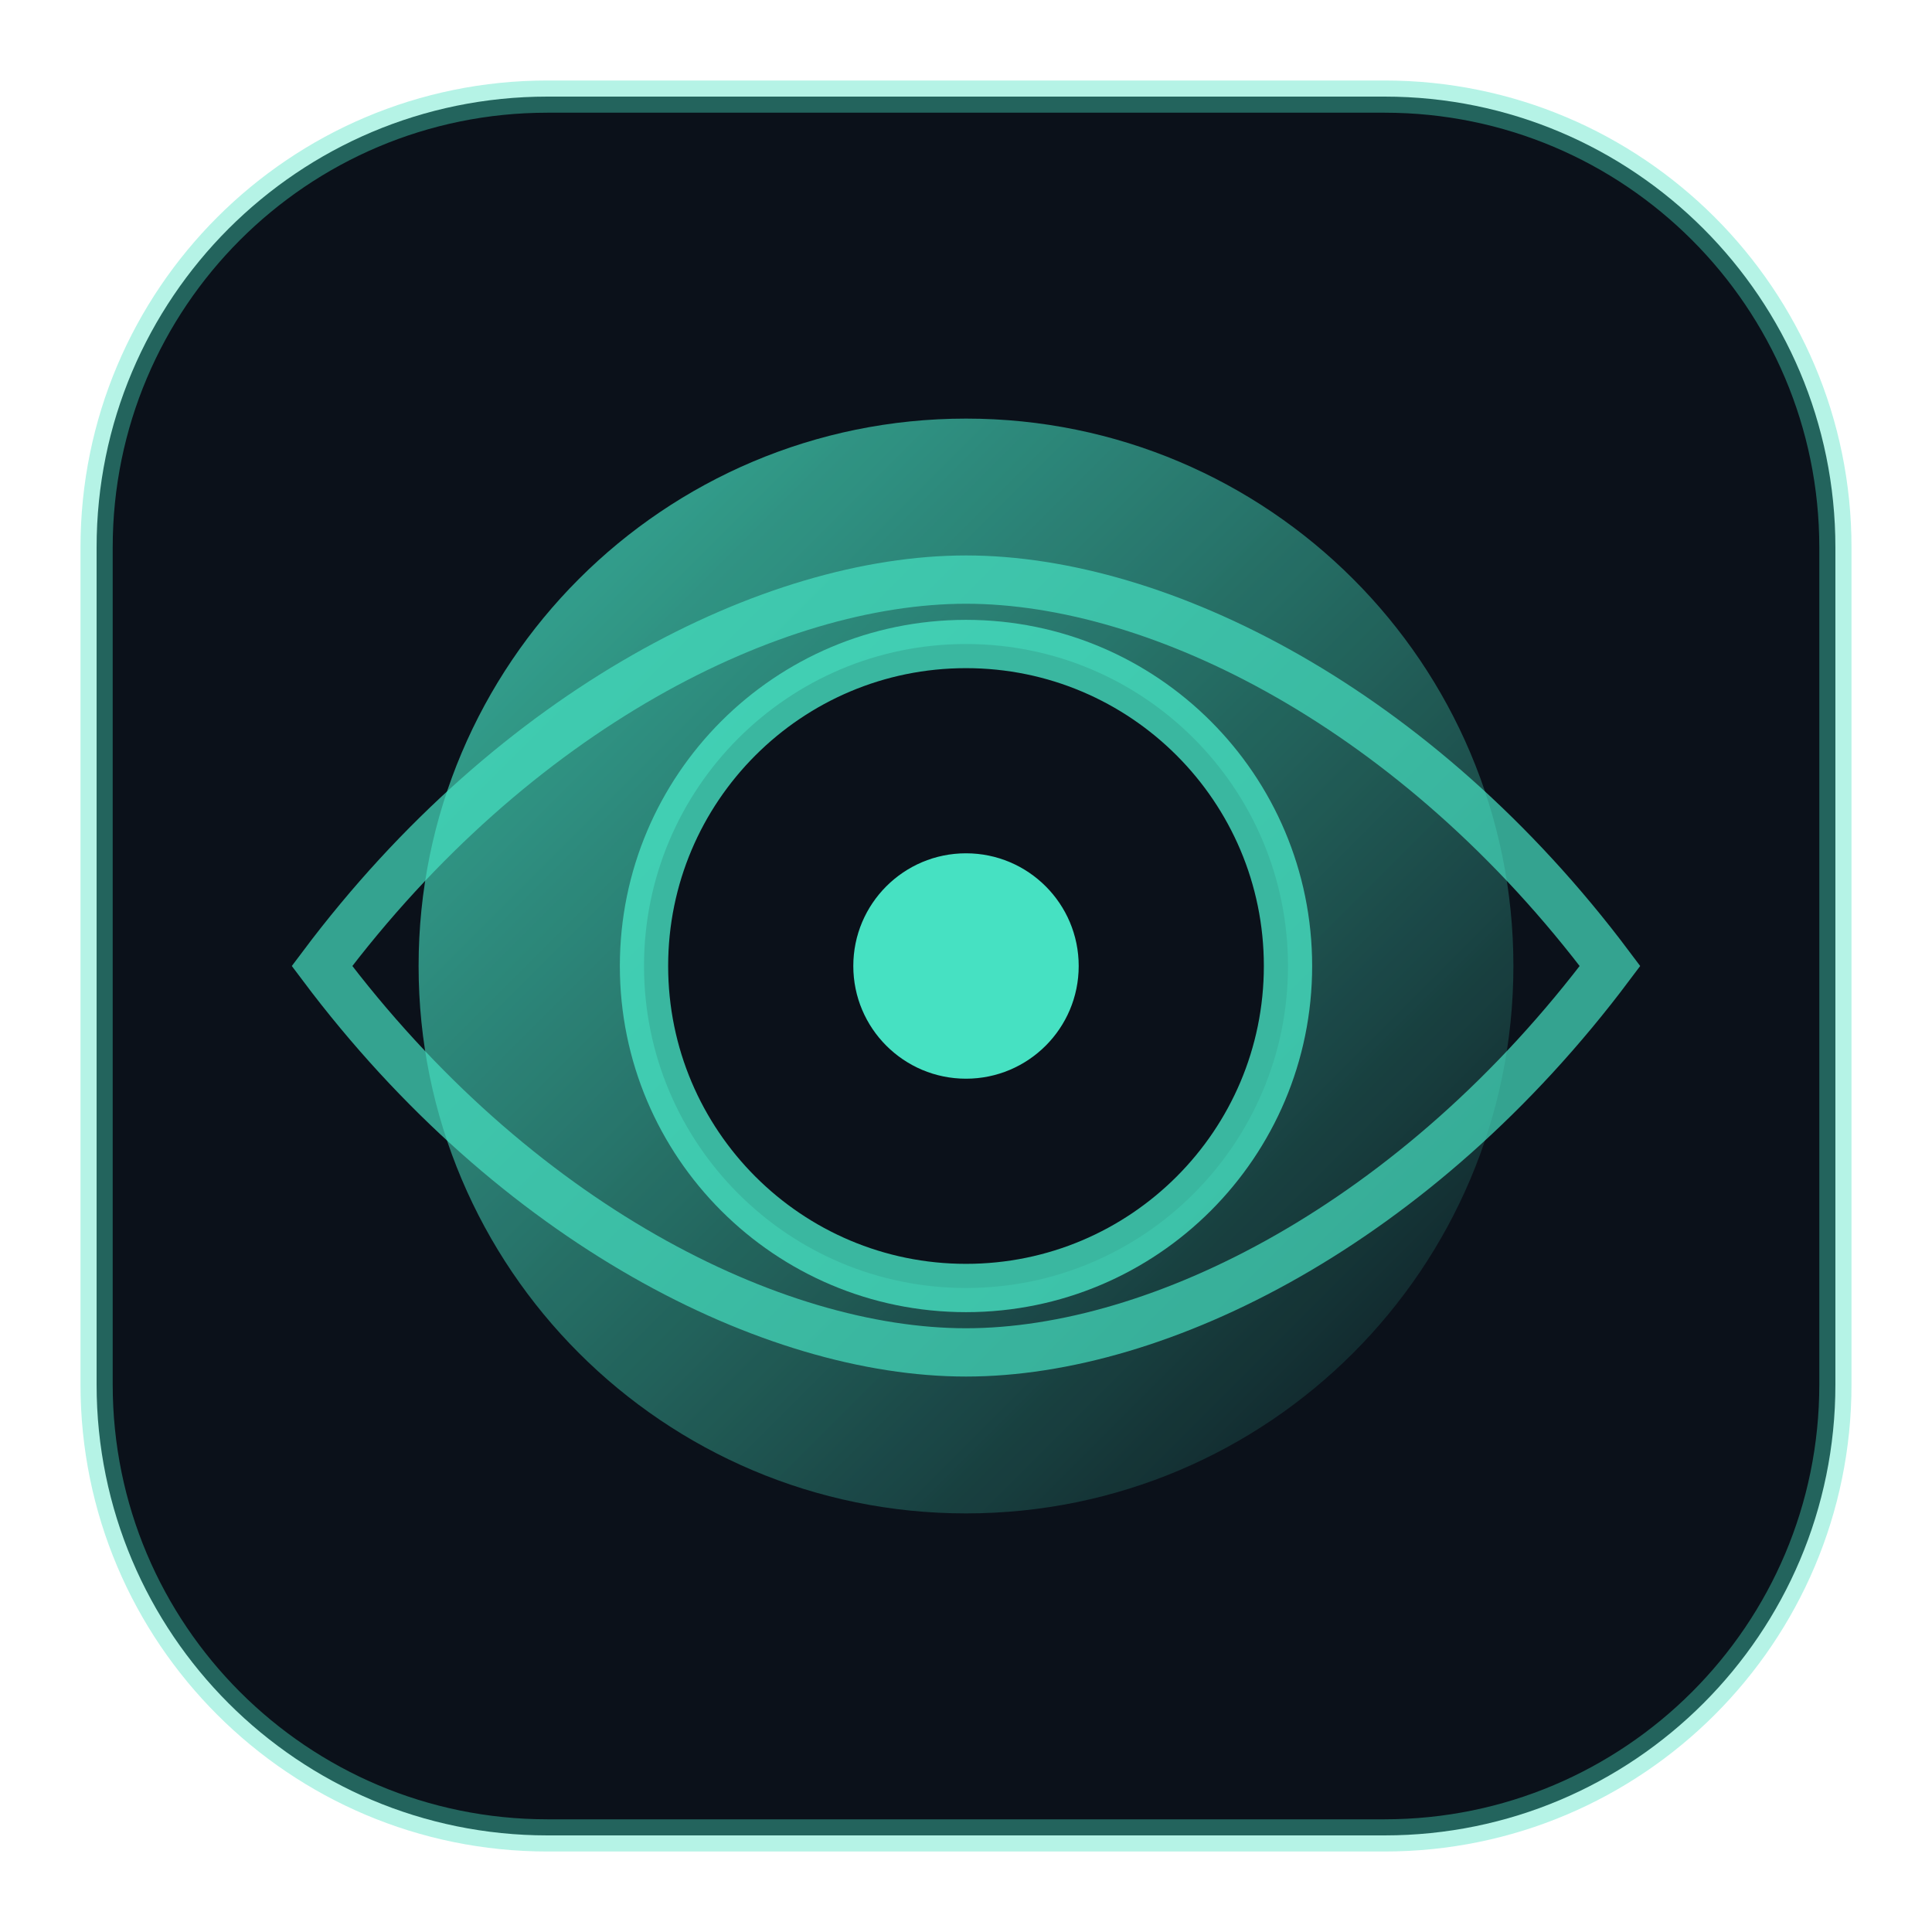
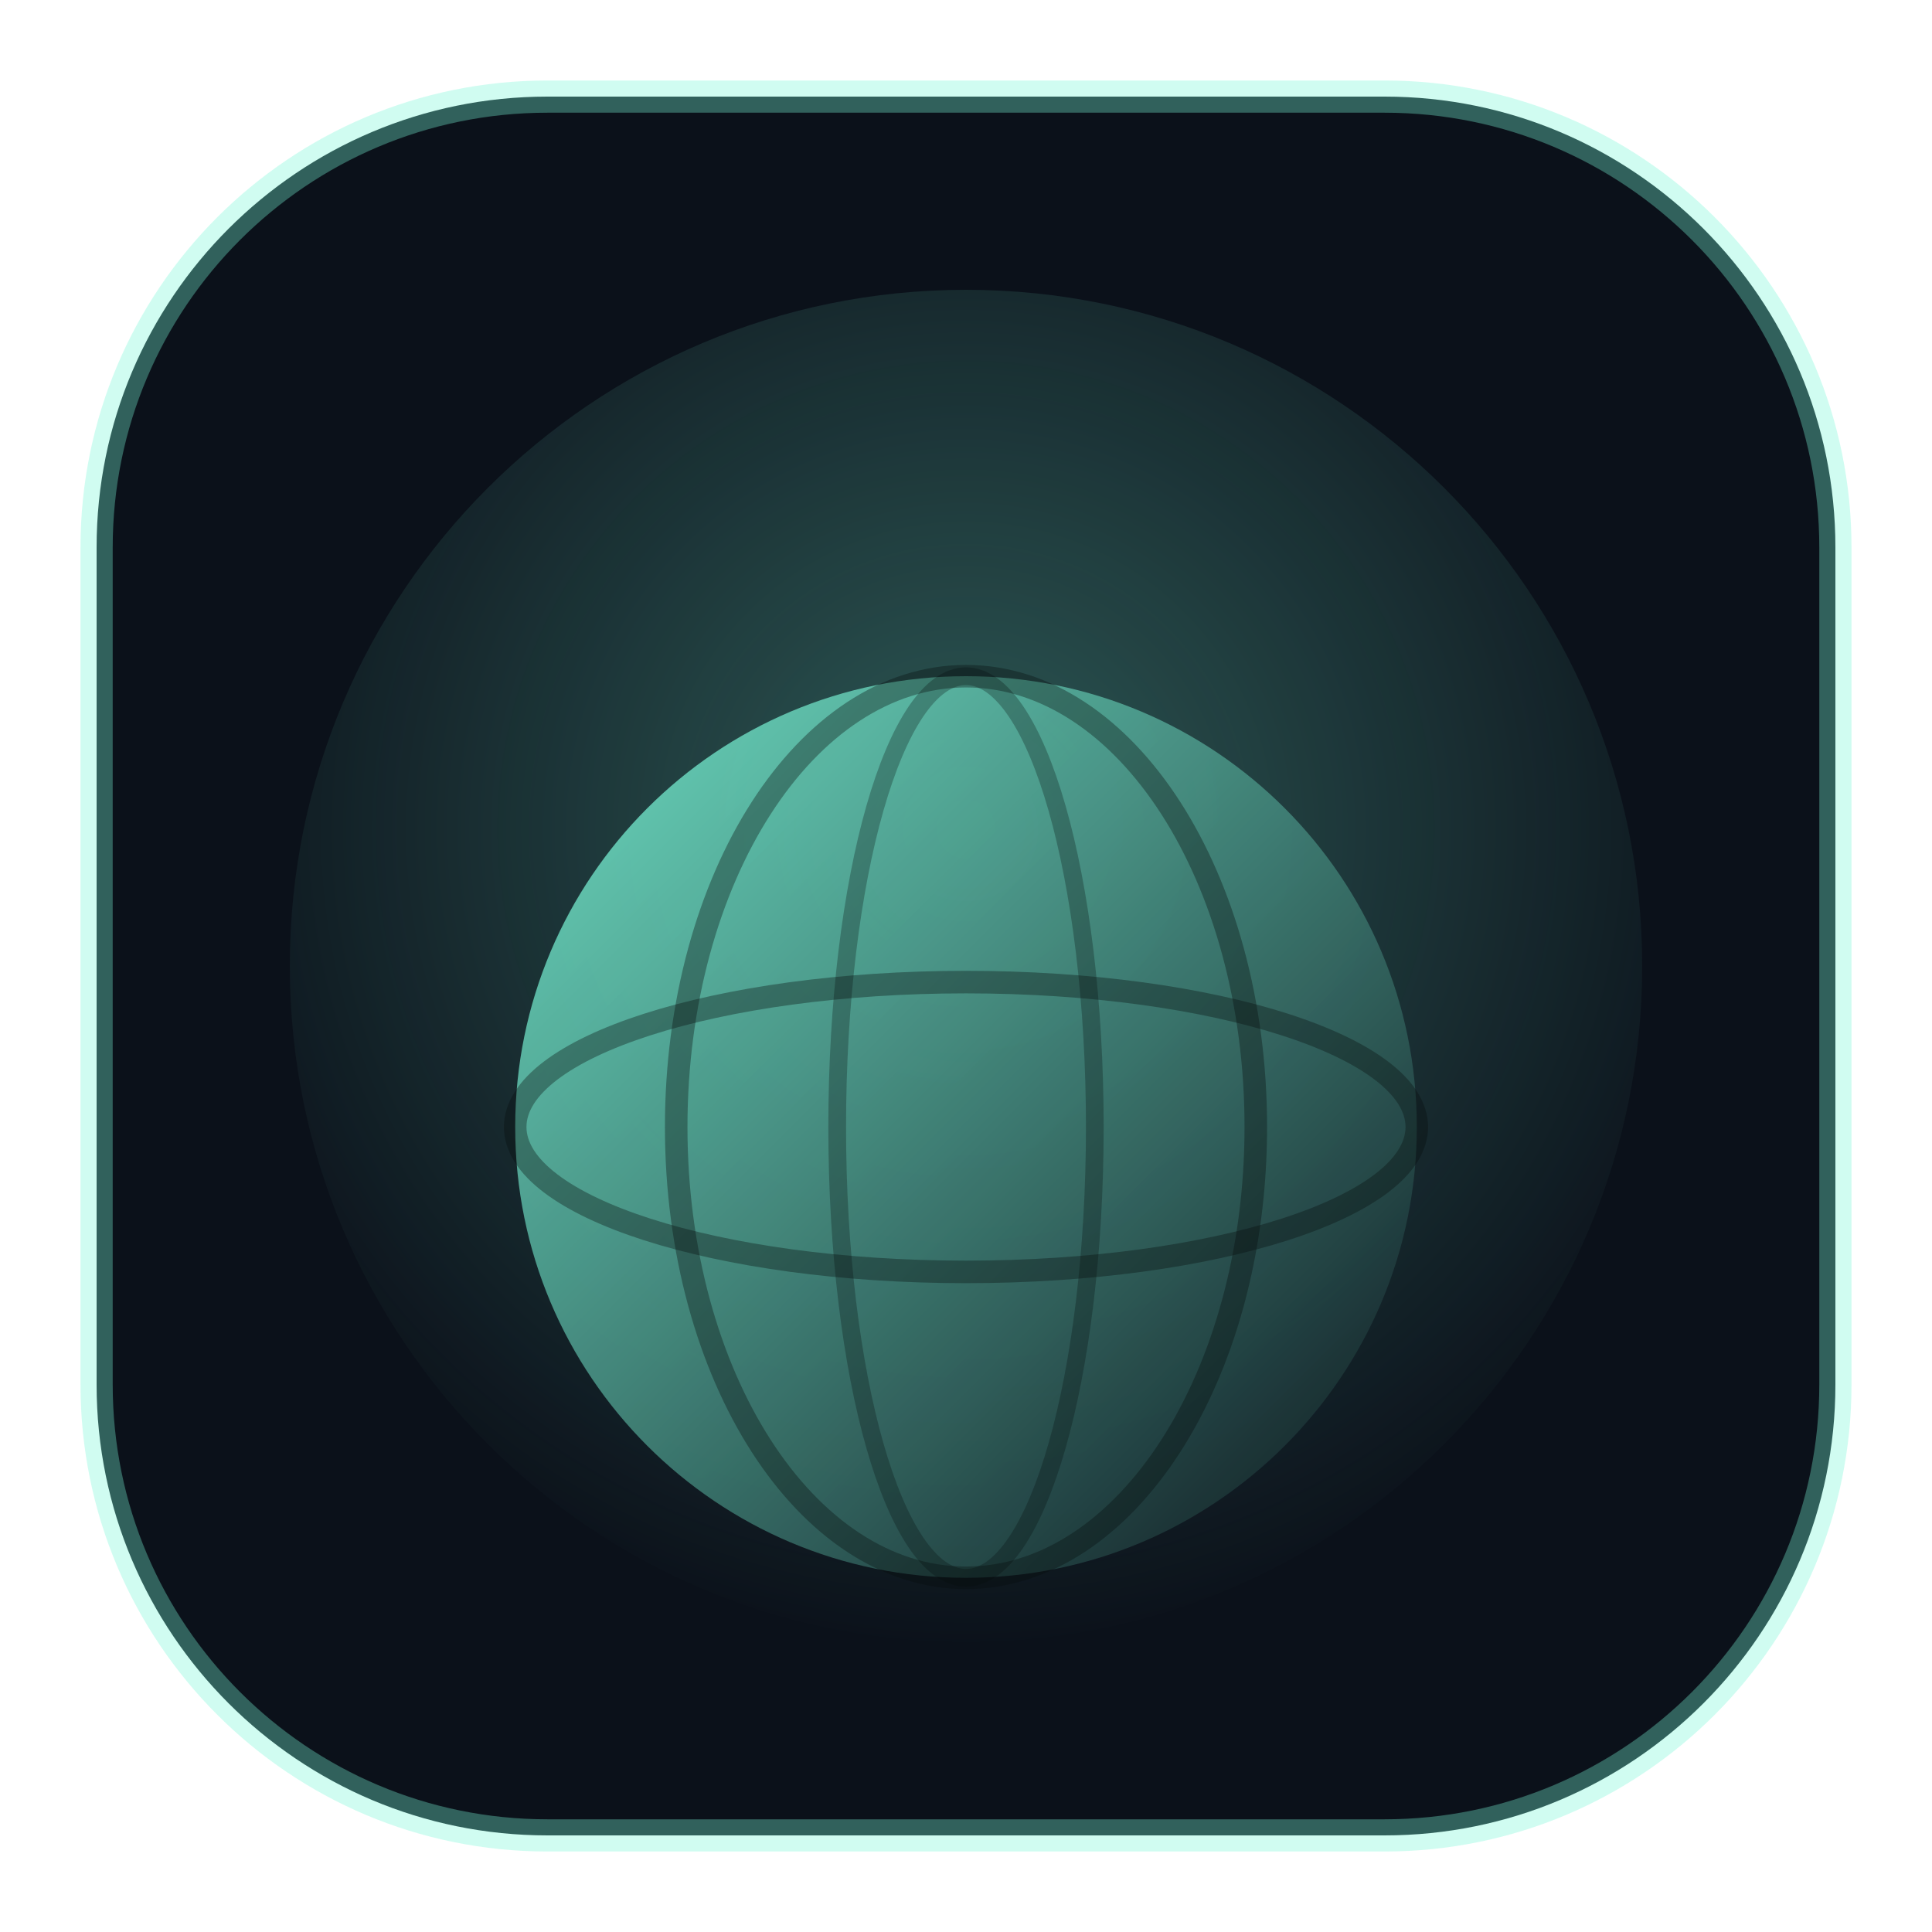
- <svg xmlns="http://www.w3.org/2000/svg" viewBox="0 0 120 120">
+ <svg xmlns="http://www.w3.org/2000/svg" viewBox="0 0 120 120" role="img" aria-label="Heimdall eye over globe">
  <defs>
-     <linearGradient id="g1" x1="0" x2="1" y1="0" y2="1">
-       <stop offset="0" stop-color="#46e1c2" stop-opacity="0.85" />
+     <linearGradient id="orb" x1="0" x2="1" y1="0" y2="1">
+       <stop offset="0" stop-color="#78f6d7" stop-opacity="0.9" />
      <stop offset="1" stop-color="#0b111a" stop-opacity="1" />
    </linearGradient>
+     <radialGradient id="glow" cx="50%" cy="40%" r="60%">
+       <stop offset="0" stop-color="#78f6d7" stop-opacity="0.9" />
+       <stop offset="1" stop-color="#78f6d7" stop-opacity="0" />
+     </radialGradient>
  </defs>
-   <rect x="6" y="6" width="108" height="108" rx="28" fill="#0b111a" stroke="rgba(70,225,194,0.4)" stroke-width="2" />
-   <circle cx="60" cy="60" r="34" fill="url(#g1)" opacity="0.9" />
-   <circle cx="60" cy="60" r="20" fill="#0b111a" stroke="rgba(70,225,194,0.8)" stroke-width="3" />
-   <circle cx="60" cy="60" r="7" fill="#46e1c2" />
-   <path d="M20 60c12-16 28-24 40-24s28 8 40 24c-12 16-28 24-40 24s-28-8-40-24z" fill="none" stroke="rgba(70,225,194,0.7)" stroke-width="3" />
+   <rect x="6" y="6" width="108" height="108" rx="28" fill="#0b111a" stroke="rgba(120,246,215,0.35)" stroke-width="2" />
+   <circle cx="60" cy="60" r="42" fill="url(#glow)" opacity="0.35" />
+   <circle cx="60" cy="70" r="28" fill="url(#orb)" opacity="0.95" />
+   <ellipse cx="60" cy="70" rx="28" ry="9" fill="none" stroke="rgba(6,12,14,0.35)" stroke-width="1.4" />
+   <ellipse cx="60" cy="70" rx="18" ry="28" fill="none" stroke="rgba(6,12,14,0.35)" stroke-width="1.4" />
+   <ellipse cx="60" cy="70" rx="8" ry="28" fill="none" stroke="rgba(6,12,14,0.28)" stroke-width="1.1" />
</svg>
